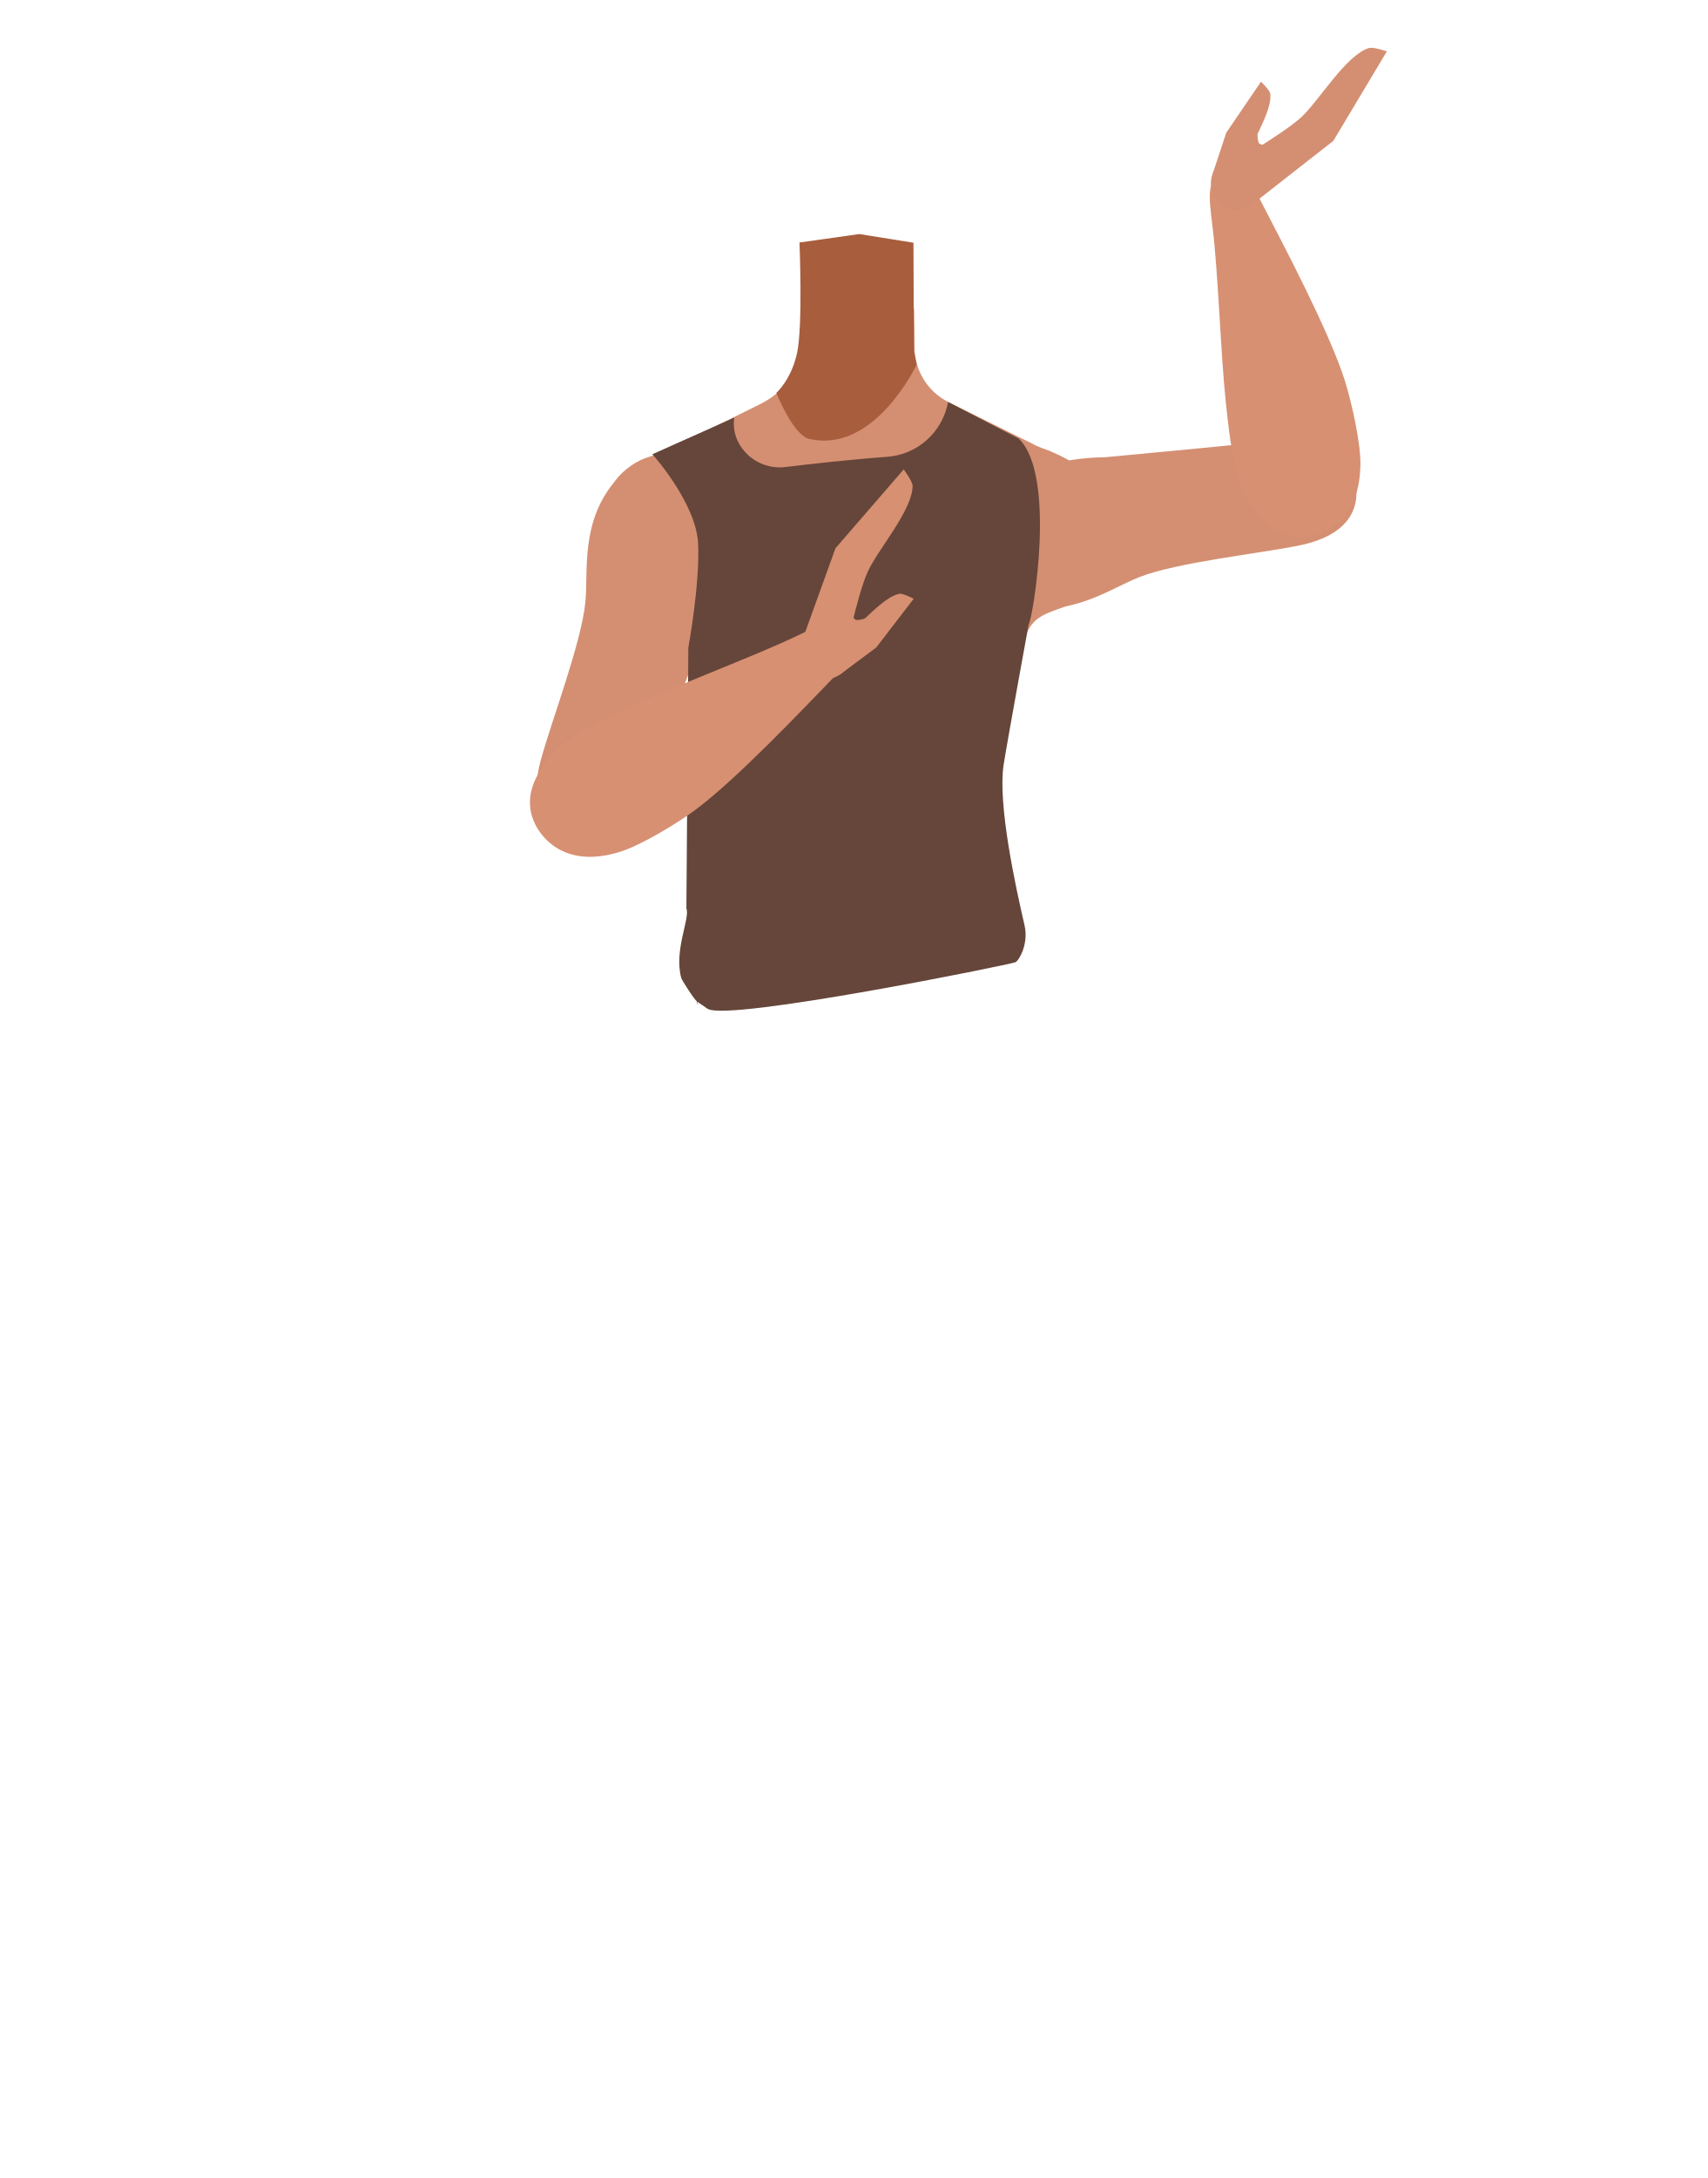
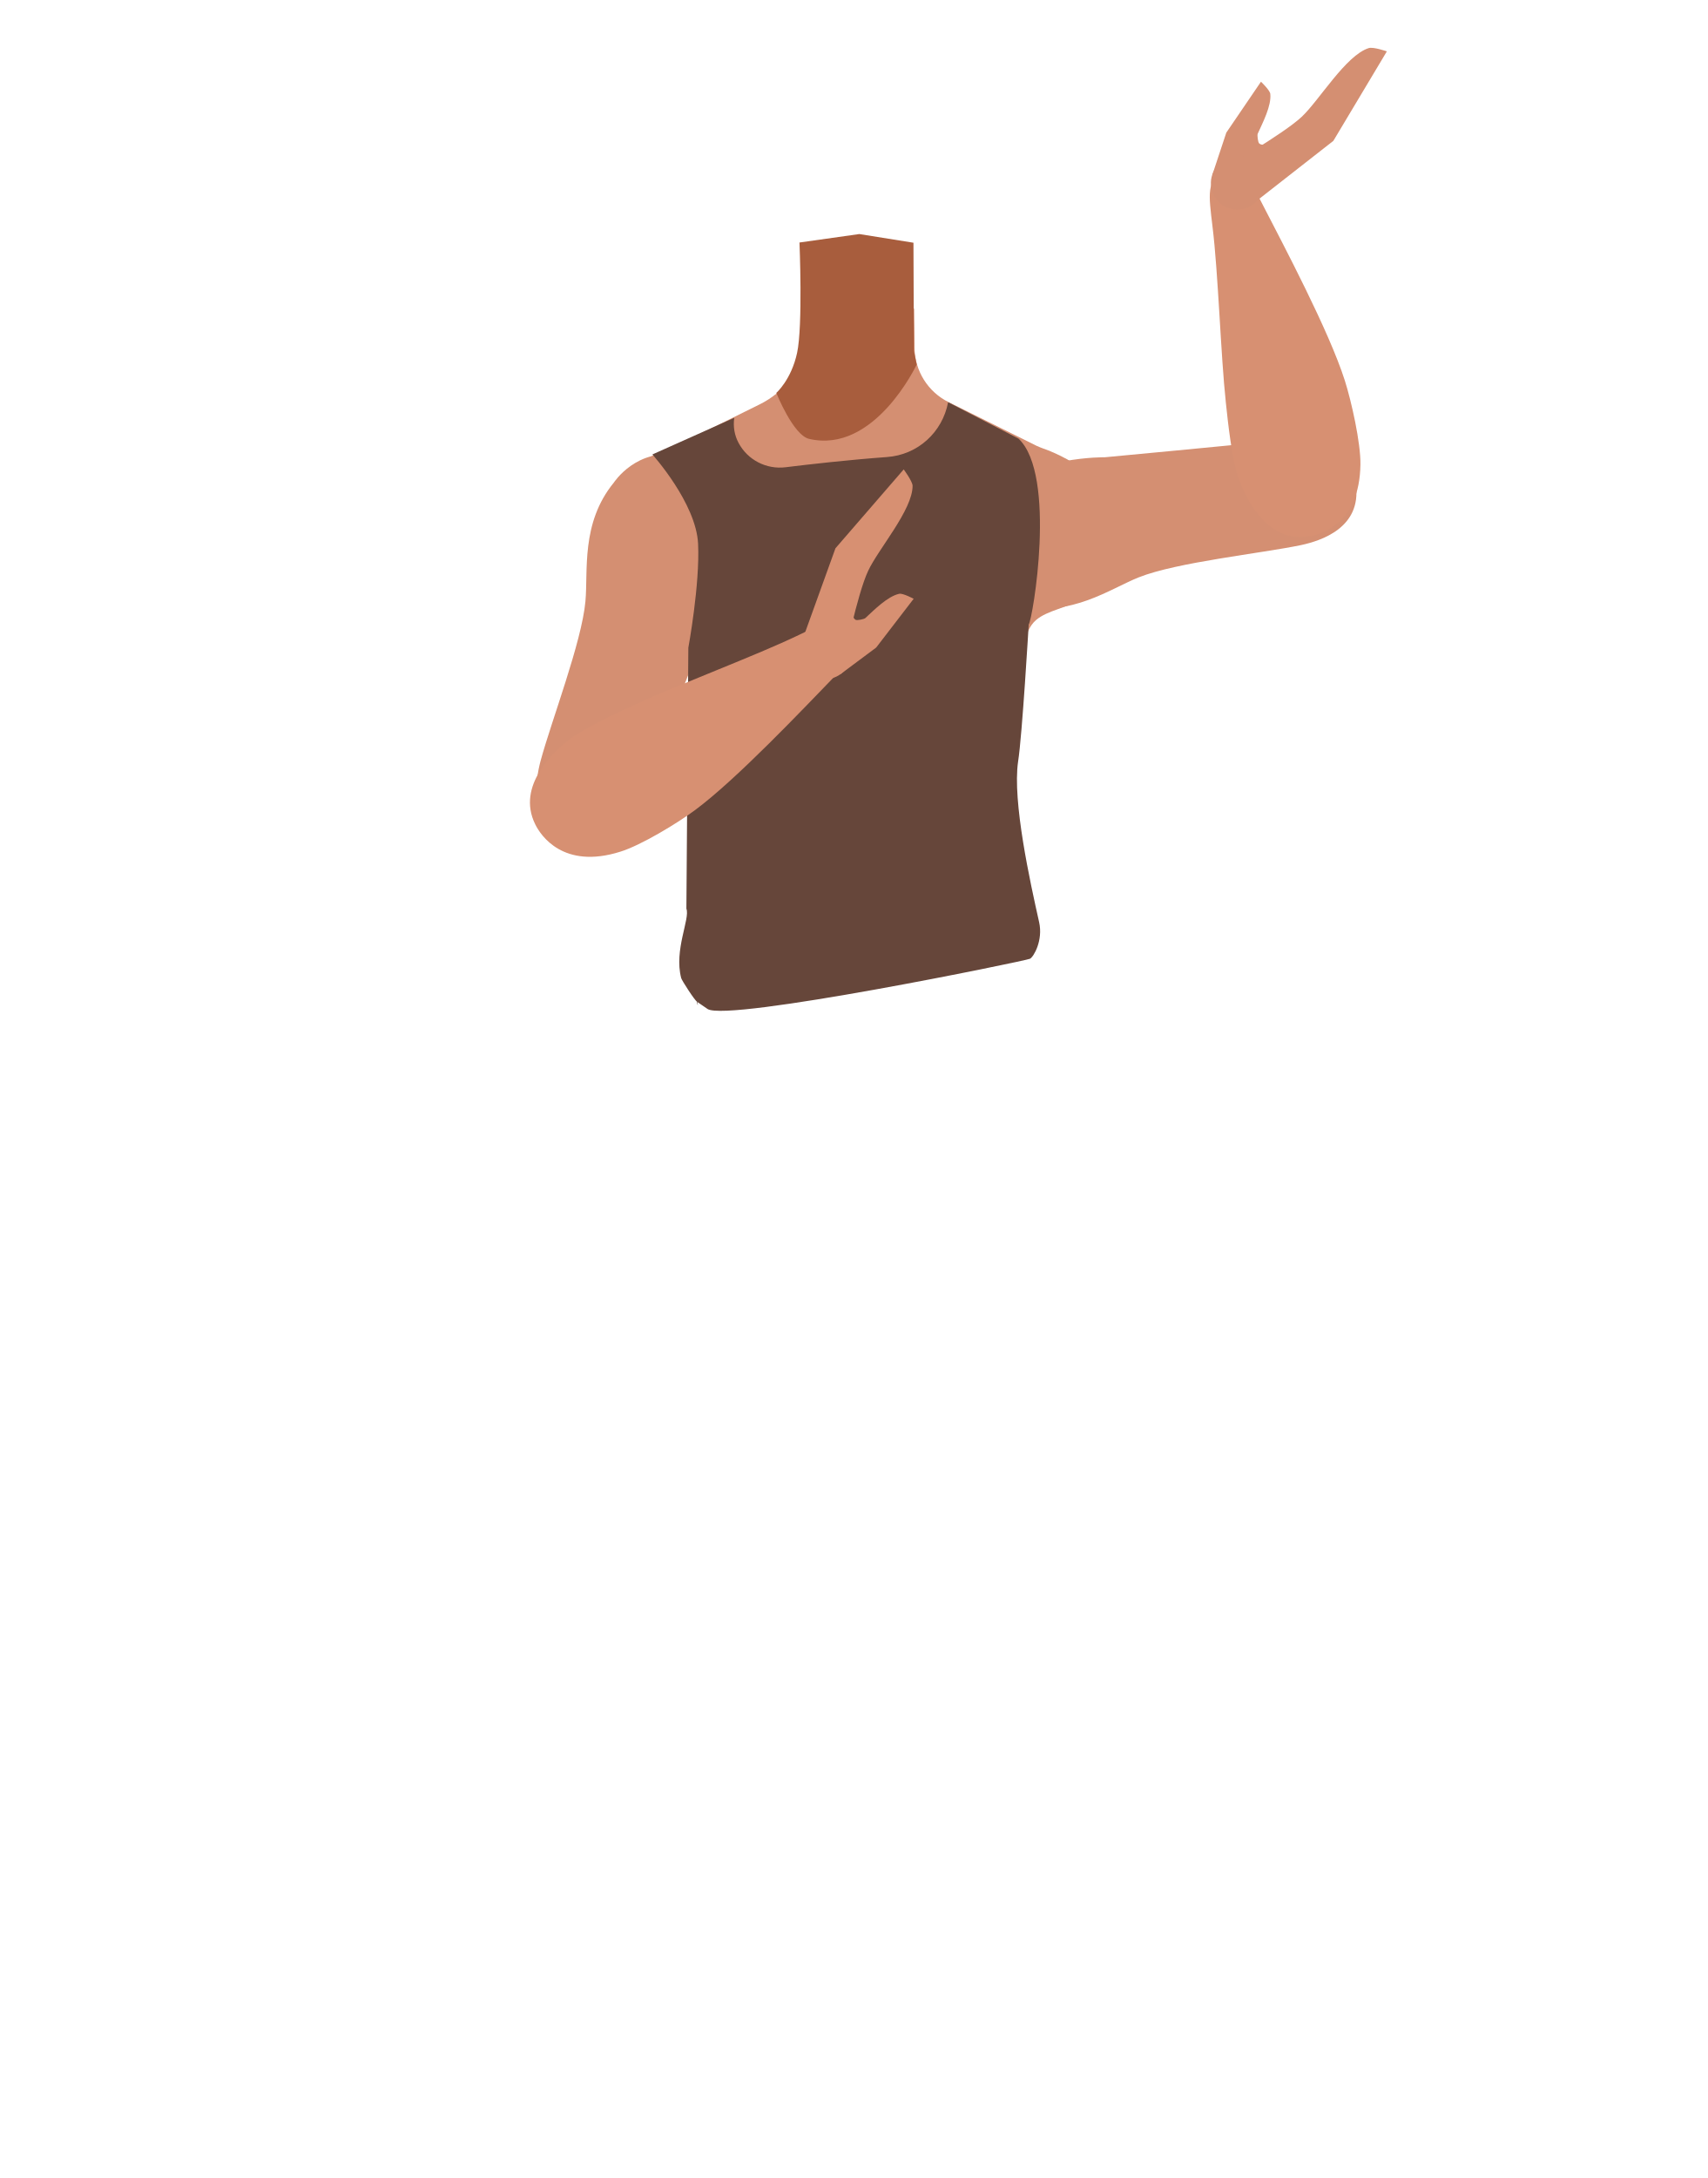
<svg xmlns="http://www.w3.org/2000/svg" version="1.1" id="Calque_1" x="0px" y="0px" viewBox="0 0 788 1005" style="enable-background:new 0 0 788 1005;" xml:space="preserve">
  <style type="text/css">
	.st0{fill:#D48F72;}
	.st1{fill:#A85D3D;}
	.st2{fill:#D79072;}
	.st3{fill:#66463A;}
</style>
  <g id="Calque_5">
    <polygon points="229.3,479.5 229.4,479.5 229.3,479.5  " />
    <polygon points="229.4,479.5 229.5,479.5 229.5,479.5  " />
    <polygon points="229.3,479.5 229.4,479.5 229.3,479.5  " />
    <polygon points="229.4,479.5 229.5,479.5 229.5,479.5  " />
-     <path class="st0" d="M371,158.3c0.1,12.1-9.6,23-20.4,28.3l-40.2,19.9c0,0-35.4,10.7-35,37.3c0.6,38.4,26.2,33.2,36.9,42.3   c12.6,10.8,8.3,50,17.2,64c2.5,3.8,11.4,10.1,15.8,9.1c12.5-2.9,23.5-31.6,34.8-37.7c6.7-3.6,23.9-4.1,30.3,0   c10.8,7,22.3,34.9,34.8,37.7c4.4,1,13.4-5.2,15.8-9.1c8.9-14,4.6-53.2,17.2-64c10.6-9.1,36.2-3.9,36.9-42.3   c0.4-23.3-26.9-34.5-33.5-36.8c-1.1-0.4-2.1-0.8-3.2-1.3l-40.5-20.1c-9.6-4.7-15.7-14.5-15.8-25.1l-0.2-18.1l-27,2.1" />
+     <path class="st0" d="M371,158.3c0.1,12.1-9.6,23-20.4,28.3l-40.2,19.9c0,0-35.4,10.7-35,37.3c0.6,38.4,26.2,33.2,36.9,42.3   c12.6,10.8,8.3,50,17.2,64c2.5,3.8,11.4,10.1,15.8,9.1c12.5-2.9,23.5-31.6,34.8-37.7c6.7-3.6,23.9-4.1,30.3,0   c10.8,7,29,33.2,41.5,36c4.4,1,13.4-5.2,15.8-9.1c8.9-14-2.1-51.5,10.5-62.3c10.6-9.1,36.2-3.9,36.9-42.3   c0.4-23.3-26.9-34.5-33.5-36.8c-1.1-0.4-2.1-0.8-3.2-1.3l-40.5-20.1c-9.6-4.7-15.7-14.5-15.8-25.1l-0.2-18.1l-27,2.1" />
    <polyline class="st0" points="396.6,137 421.6,141 422.6,199 395.1,231.5 367.9,199  " />
    <path class="st1" d="M396.6,108l25,4l0.2,49.9l1.3,6.3c0,0-19.4,41.4-49.7,34.3c-7.3-1.7-15.1-21.2-15.1-21.2s6.9-6,9.6-18.5   s1.1-50.9,1.1-50.9L396.6,108z" />
    <path class="st0" d="M456,227.5c21.8-17.1,53.9-16.5,53.9-16.5s62-5.8,82.6-8c9.7-1.1,30-3.6,33.3,20.6l0,0   c2.7,19.9-16,25.9-25.2,27.9c-18.7,3.9-57.4,7.9-75,14.9c-13.1,5.2-31.2,18.4-54.7,13.2c0,0-19.7-2.1-24.8-21.5l-0.2-0.8   C443,246.2,447,234.5,456,227.5z" />
    <path class="st2" d="M603.4,247.6c-19.7,2.6-29-19.2-31.9-27.3s-4.8-25.8-5.7-34.4c-2.4-22.2-3.5-59.8-6.2-81.6   c-1.7-14.3-3-21.7,5.8-25.3c8-3.2,14.3,9.4,16.8,14.3c10.4,20.2,31.2,59.4,38.5,82.3c3,9.4,7.4,28.9,7.2,38.8   C627.5,242.1,609.2,246.9,603.4,247.6z" />
    <path class="st0" d="M336.5,233.1c5.3,27.2-9.8,55.5-9.8,55.5s-23,57.9-30.4,77.3c-3.5,9.2-10.4,28.3-33.4,20.3l0,0   c-19-6.6-15.8-26-13.4-35.1c5-18.5,19-54.8,20.7-73.6c1.3-14-2.2-36.1,13.1-54.8c0,0,10.8-16.6,30.4-12.3l0.8,0.2   C325.8,213,334.4,221.9,336.5,233.1L336.5,233.1z" />
    <path class="st0" d="M559.5,80.8l6.5-19.6l16-23.5c0,0,4.1,3.9,4.3,5.6c0.6,5.5-3.5,13.3-5.8,18.4c-0.3,0.7,0.1,4,0.7,4.5   c2.3,2,7.5-1.7,7.5-1.7L576.2,81L559.5,80.8z" />
    <path class="st0" d="M565.1,77.4L579.6,93l35.8-28l24.7-41.3c0,0-6.3-2.2-8.4-1.5c-10.6,3.4-22.8,24.1-30.9,31.7   C592.1,62,565.1,77.4,565.1,77.4z" />
    <ellipse transform="matrix(0.4261 -0.9047 0.9047 0.4261 251.2193 565.1241)" class="st0" cx="571" cy="84.6" rx="12.1" ry="12.2" />
-     <path class="st3" d="M472.9,427.1c1.9,8.4-2.5,16-4.2,16.9c-2,1-132.6,27.5-142.1,21.5l-4.8-3.3c-1-1.7,1,4,0,0   c-1-0.4-7.2-10-7.4-11c-3.4-13,4.2-27.4,2.4-32l0.9-120.4c0,0,5.4-29.2,4.5-48c-0.9-18.8-21.1-41.2-21.1-41.2l37.8-16.9   c-0.6,4,0.1,8.1,2,11.6c4.2,7.9,12.9,12.3,21.7,11.2c10.5-1.3,29-3.4,46.7-4.7c7.1-0.5,13.5-3.3,18.5-7.8c5-4.5,8.5-10.6,9.8-17.5   l32.5,16.8c17.8,16.7,6.5,83.8,4.7,85.7c0,0-9.7,53-11.6,65C460.5,371.5,468.7,408.9,472.9,427.1z" />
+     <path class="st3" d="M479.6,425.5c1.9,8.4-2.5,16-4.2,16.9c-2,1-139.3,29.2-148.8,23.2l-4.8-3.3c-1-1.7,1,4,0,0   c-1-0.4-7.2-10-7.4-11c-3.4-13,4.2-27.4,2.4-32l0.9-120.4c0,0,5.4-29.2,4.5-48c-0.9-18.8-21.1-41.2-21.1-41.2l37.8-16.9   c-0.6,4,0.1,8.1,2,11.6c4.2,7.9,12.9,12.3,21.7,11.2c10.5-1.3,29-3.4,46.7-4.7c7.1-0.5,13.5-3.3,18.5-7.8c5-4.5,8.5-10.6,9.8-17.5   l32.5,16.8c17.8,16.7,6.5,83.8,4.7,85.7c0,0-3,51.3-4.9,63.3C467.2,369.8,475.5,407.2,479.6,425.5z" />
    <path class="st2" d="M247,380.3c-8.8-17.9,8.9-33.6,15.6-38.9s22.9-12.8,30.8-16.4c20.3-9.4,55.6-22.5,75.3-32   c13-6.2,19.6-9.9,25.8-2.6c5.6,6.6-4.3,16.6-8.1,20.5c-15.8,16.3-46.3,48.6-65.6,62.9c-7.9,5.9-25,16.3-34.5,19.2   C260,401.3,249.5,385.5,247,380.3z" />
    <path class="st2" d="M387.9,311.1l16.5-12.3l17.3-22.5c0,0-5-2.7-6.7-2.3c-5.4,1.2-11.6,7.5-15.6,11.2c-0.5,0.5-3.9,1.2-4.5,0.8   c-2.6-1.5-0.8-7.7-0.8-7.7l-11.7,17L387.9,311.1z" />
    <path class="st2" d="M389.5,304.6l-19.3-8.9l15.4-42.7l31.5-36.4c0,0,4,5.4,4.1,7.5c0.1,11.1-15.8,29.2-20.5,39.3   C395.6,274.2,389.5,304.6,389.5,304.6z" />
    <ellipse transform="matrix(0.7266 -0.6871 0.6871 0.7266 -102.8859 344.0091)" class="st2" cx="380.8" cy="301.3" rx="12.1" ry="12.1" />
  </g>
</svg>
